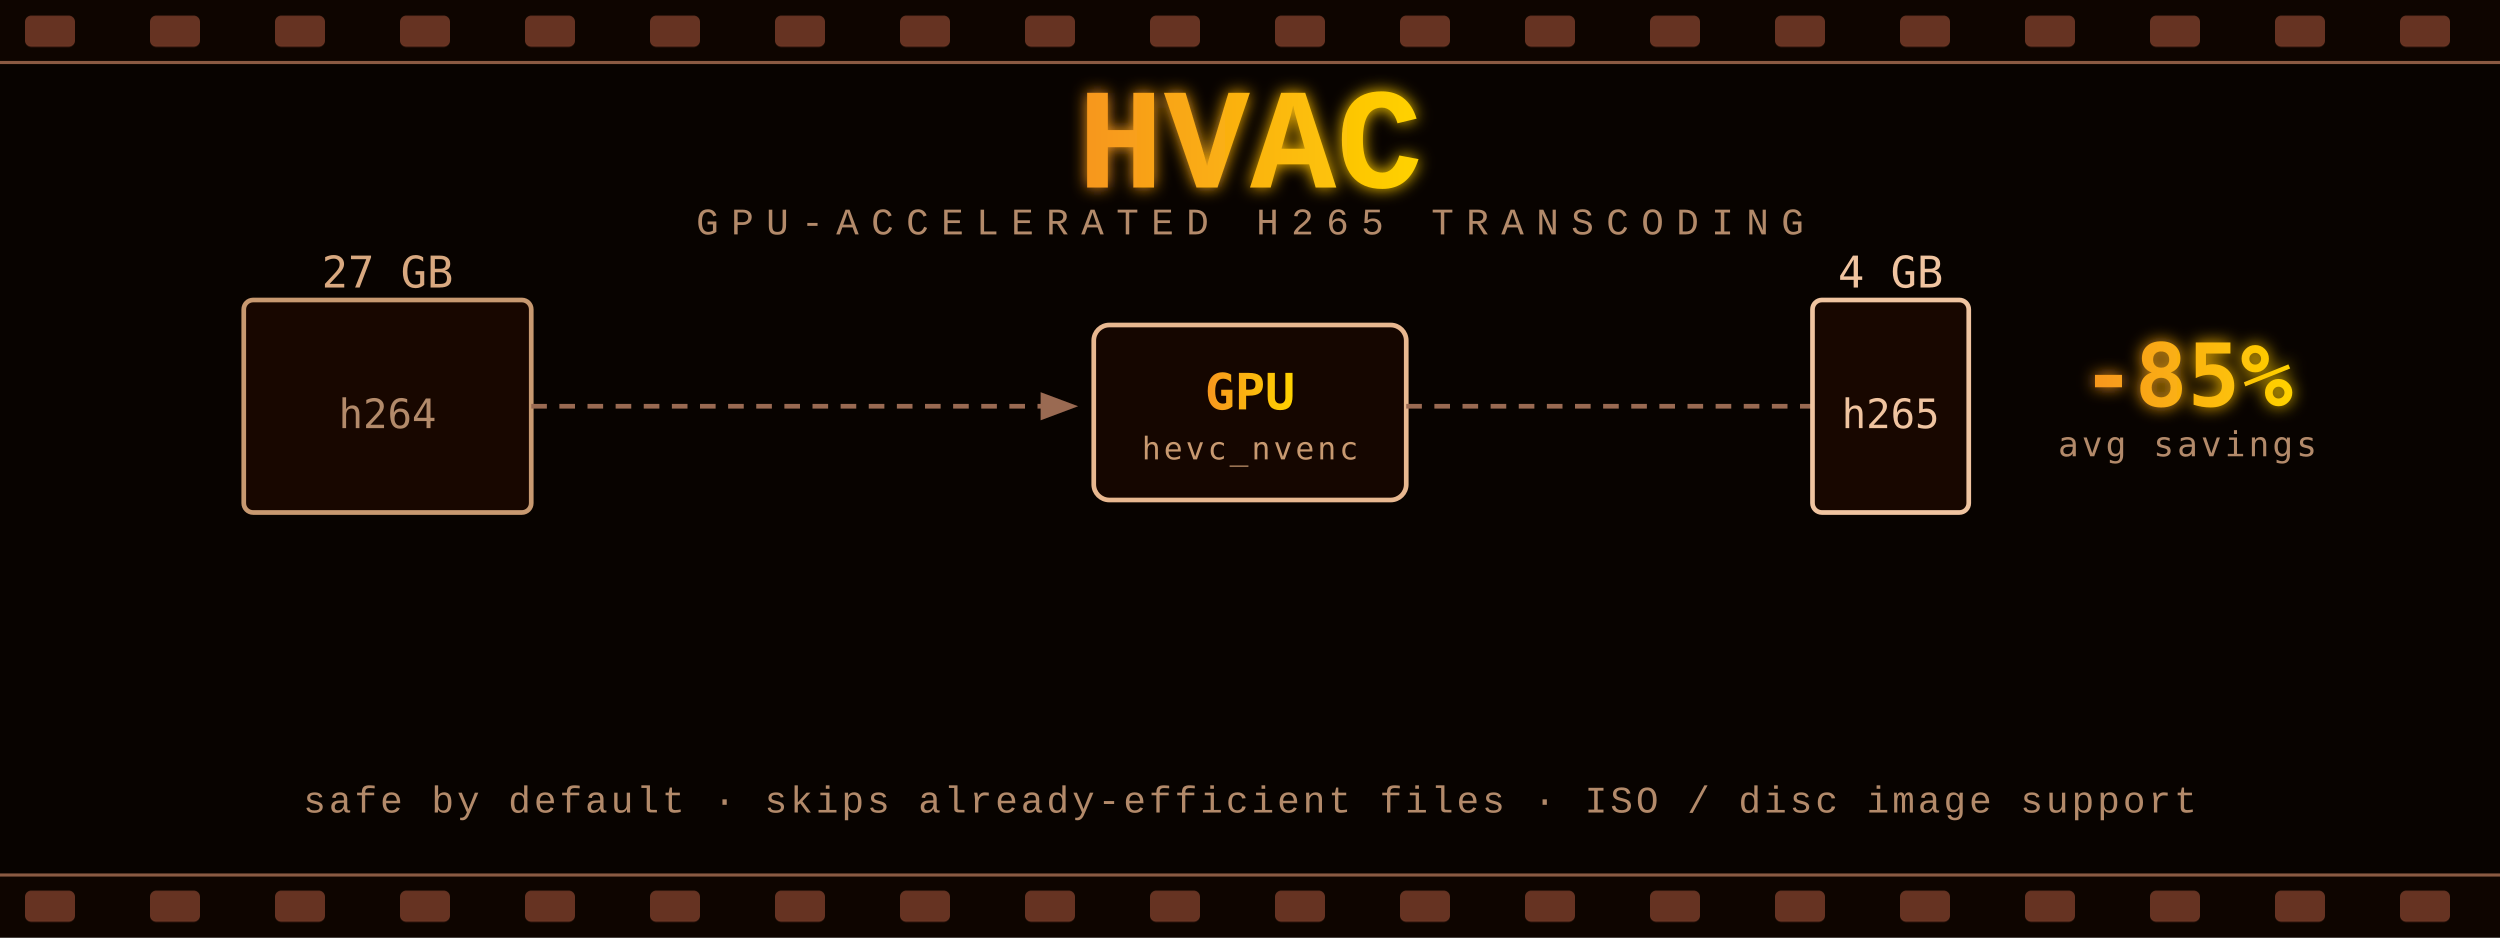
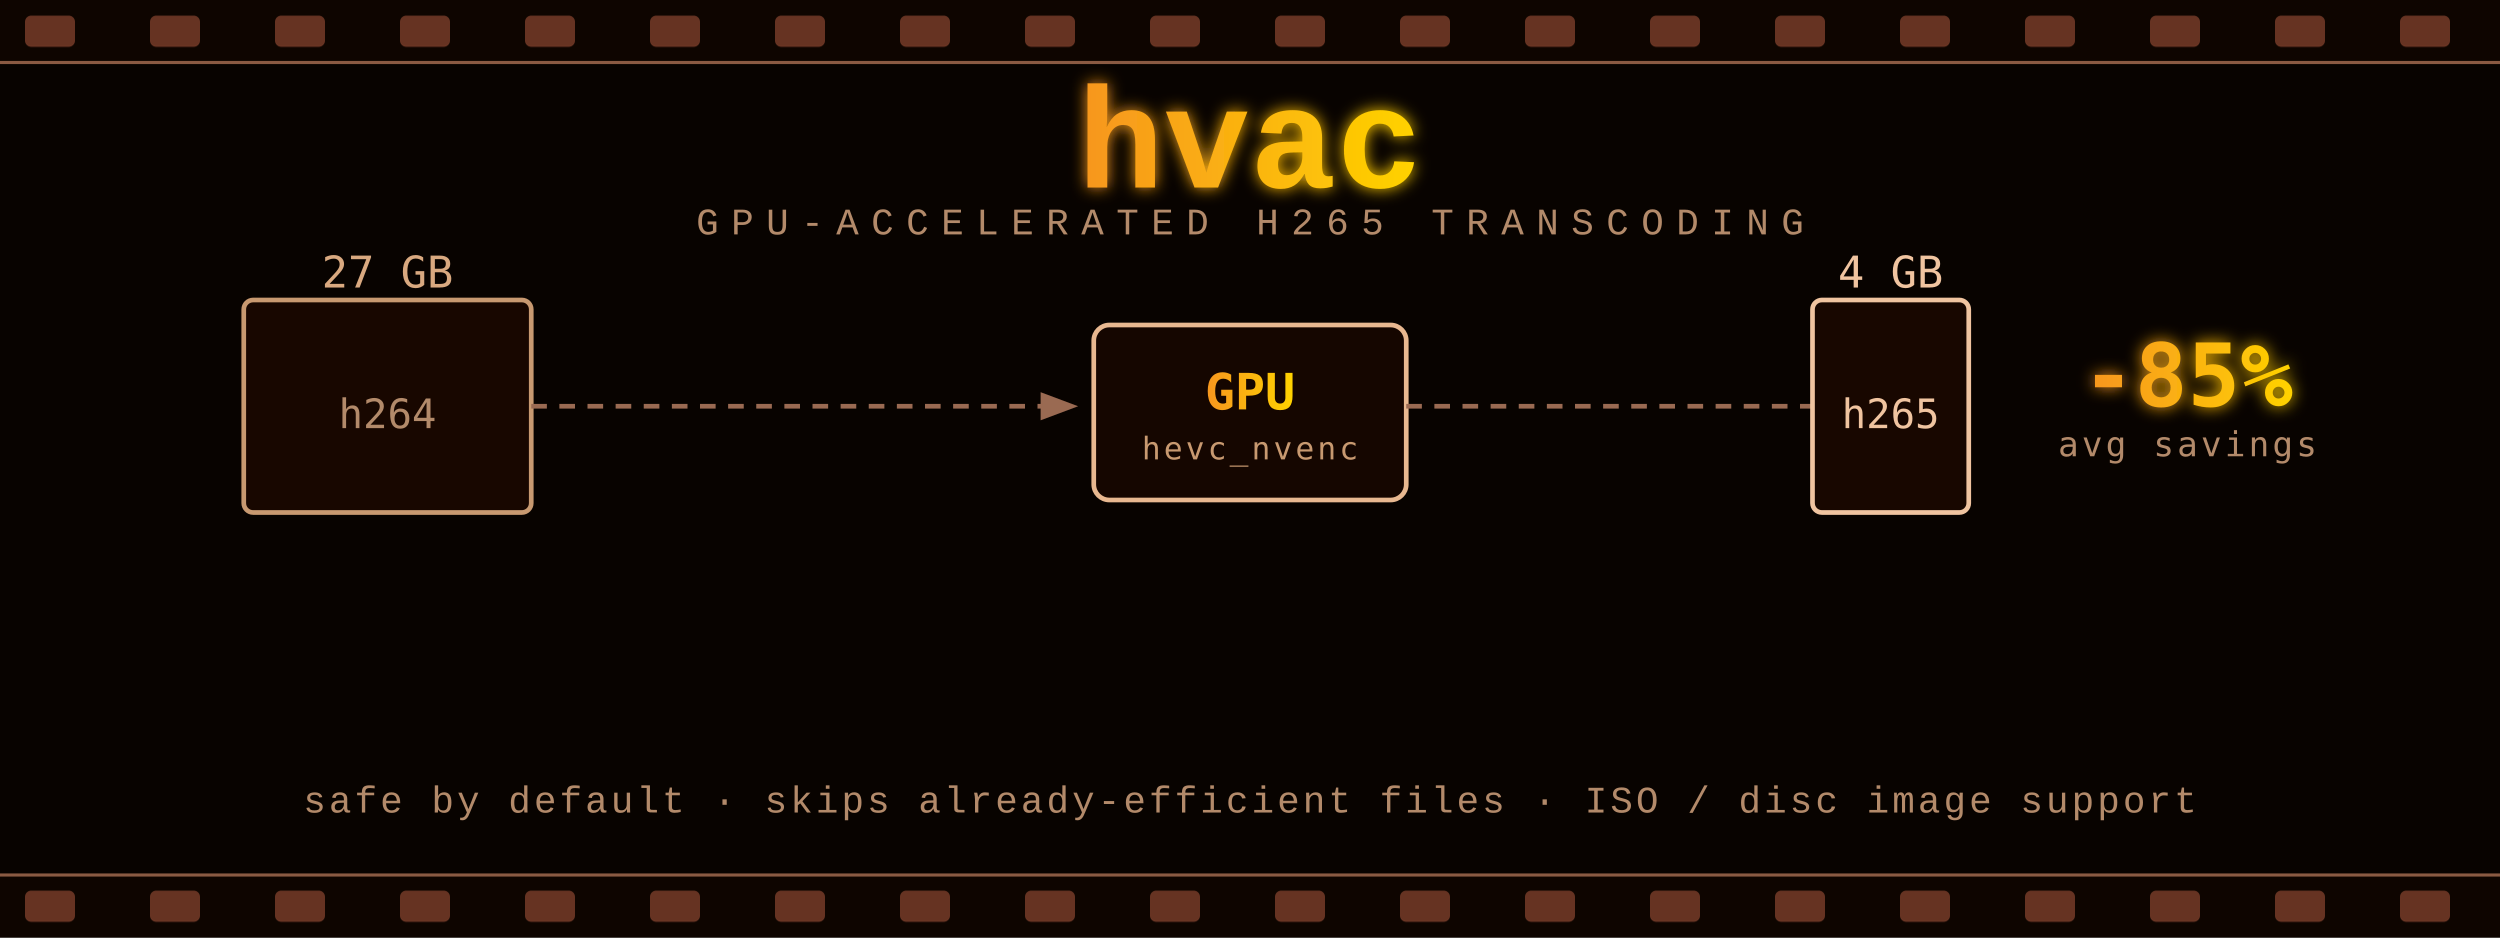
<svg xmlns="http://www.w3.org/2000/svg" viewBox="0 0 800 300" width="800" height="300">
  <defs>
    <linearGradient id="amber" x1="0%" y1="0%" x2="100%" y2="0%">
      <stop offset="0%" stop-color="#f7971e" />
      <stop offset="100%" stop-color="#ffd200" />
    </linearGradient>
    <filter id="glow" x="-30%" y="-30%" width="160%" height="160%">
      <feGaussianBlur stdDeviation="2.5" result="b" />
      <feMerge>
        <feMergeNode in="b" />
        <feMergeNode in="SourceGraphic" />
      </feMerge>
    </filter>
    <pattern id="sprockets" x="0" y="0" width="40" height="20" patternUnits="userSpaceOnUse">
      <rect x="8" y="5" width="16" height="10" rx="2" fill="#663322" />
    </pattern>
    <marker id="arrow" markerWidth="8" markerHeight="8" refX="6" refY="3" orient="auto">
      <path d="M0,0 L0,6 L8,3 z" fill="#9a6a52" />
    </marker>
  </defs>
  <rect width="800" height="300" fill="#080300" />
  <rect x="0" y="0" width="800" height="20" fill="#0e0500" />
  <rect x="0" y="280" width="800" height="20" fill="#0e0500" />
  <rect x="0" y="0" width="800" height="20" fill="url(#sprockets)" />
  <rect x="0" y="280" width="800" height="20" fill="url(#sprockets)" />
  <line x1="0" y1="20" x2="800" y2="20" stroke="#8a5a42" stroke-width="1" />
  <line x1="0" y1="280" x2="800" y2="280" stroke="#8a5a42" stroke-width="1" />
-   <text x="400" y="60" text-anchor="middle" font-family="'Courier New', monospace" font-size="46" font-weight="bold" fill="url(#amber)" filter="url(#glow)">HVAC</text>
+   <text x="400" y="60" text-anchor="middle" font-family="'Courier New', monospace" font-size="46" font-weight="bold" fill="url(#amber)" filter="url(#glow)">hvac</text>
  <text x="400" y="75" text-anchor="middle" font-family="'Courier New', monospace" font-size="12" letter-spacing="4" fill="#b38a6a">GPU-ACCELERATED H265 TRANSCODING</text>
  <text x="124" y="92" text-anchor="middle" font-family="monospace" font-size="14" fill="#d9a980">27 GB</text>
  <rect x="78" y="96" width="92" height="68" rx="3" fill="#180700" stroke="#c89970" stroke-width="1.5" />
  <text x="124" y="137" text-anchor="middle" font-family="monospace" font-size="13" fill="#b38a6a">h264</text>
  <line x1="170" y1="130" x2="342" y2="130" stroke="#9a6a52" stroke-width="1.5" stroke-dasharray="5 4" marker-end="url(#arrow)" />
  <rect x="350" y="104" width="100" height="56" rx="5" fill="#150600" stroke="#e8b890" stroke-width="1.5">
    <animate attributeName="stroke-opacity" values="0.5;1;0.5" dur="3s" repeatCount="indefinite" />
  </rect>
  <text x="400" y="131" text-anchor="middle" font-family="monospace" font-size="16" font-weight="bold" fill="url(#amber)">GPU</text>
  <text x="400" y="147" text-anchor="middle" font-family="monospace" font-size="10" fill="#c89970" letter-spacing="1">hevc_nvenc</text>
  <line x1="450" y1="130" x2="590" y2="130" stroke="#9a6a52" stroke-width="1.5" stroke-dasharray="5 4" marker-end="url(#arrow)" />
  <text x="605" y="92" text-anchor="middle" font-family="monospace" font-size="14" fill="#f0c4a0">4 GB</text>
  <rect x="580" y="96" width="50" height="68" rx="3" fill="#180700" stroke="#f0c4a0" stroke-width="1.5" />
  <text x="605" y="137" text-anchor="middle" font-family="monospace" font-size="13" fill="#f0c4a0">h265</text>
  <text x="700" y="130" text-anchor="middle" font-family="monospace" font-size="28" font-weight="bold" fill="url(#amber)" filter="url(#glow)">-85%</text>
  <text x="700" y="146" text-anchor="middle" font-family="monospace" font-size="11" fill="#b38a6a" letter-spacing="1">avg savings</text>
  <text x="400" y="260" text-anchor="middle" font-family="'Courier New', monospace" font-size="12" fill="#b38a6a" letter-spacing="1">
    safe by default  ·  skips already-efficient files  ·  ISO / disc image support
  </text>
</svg>
